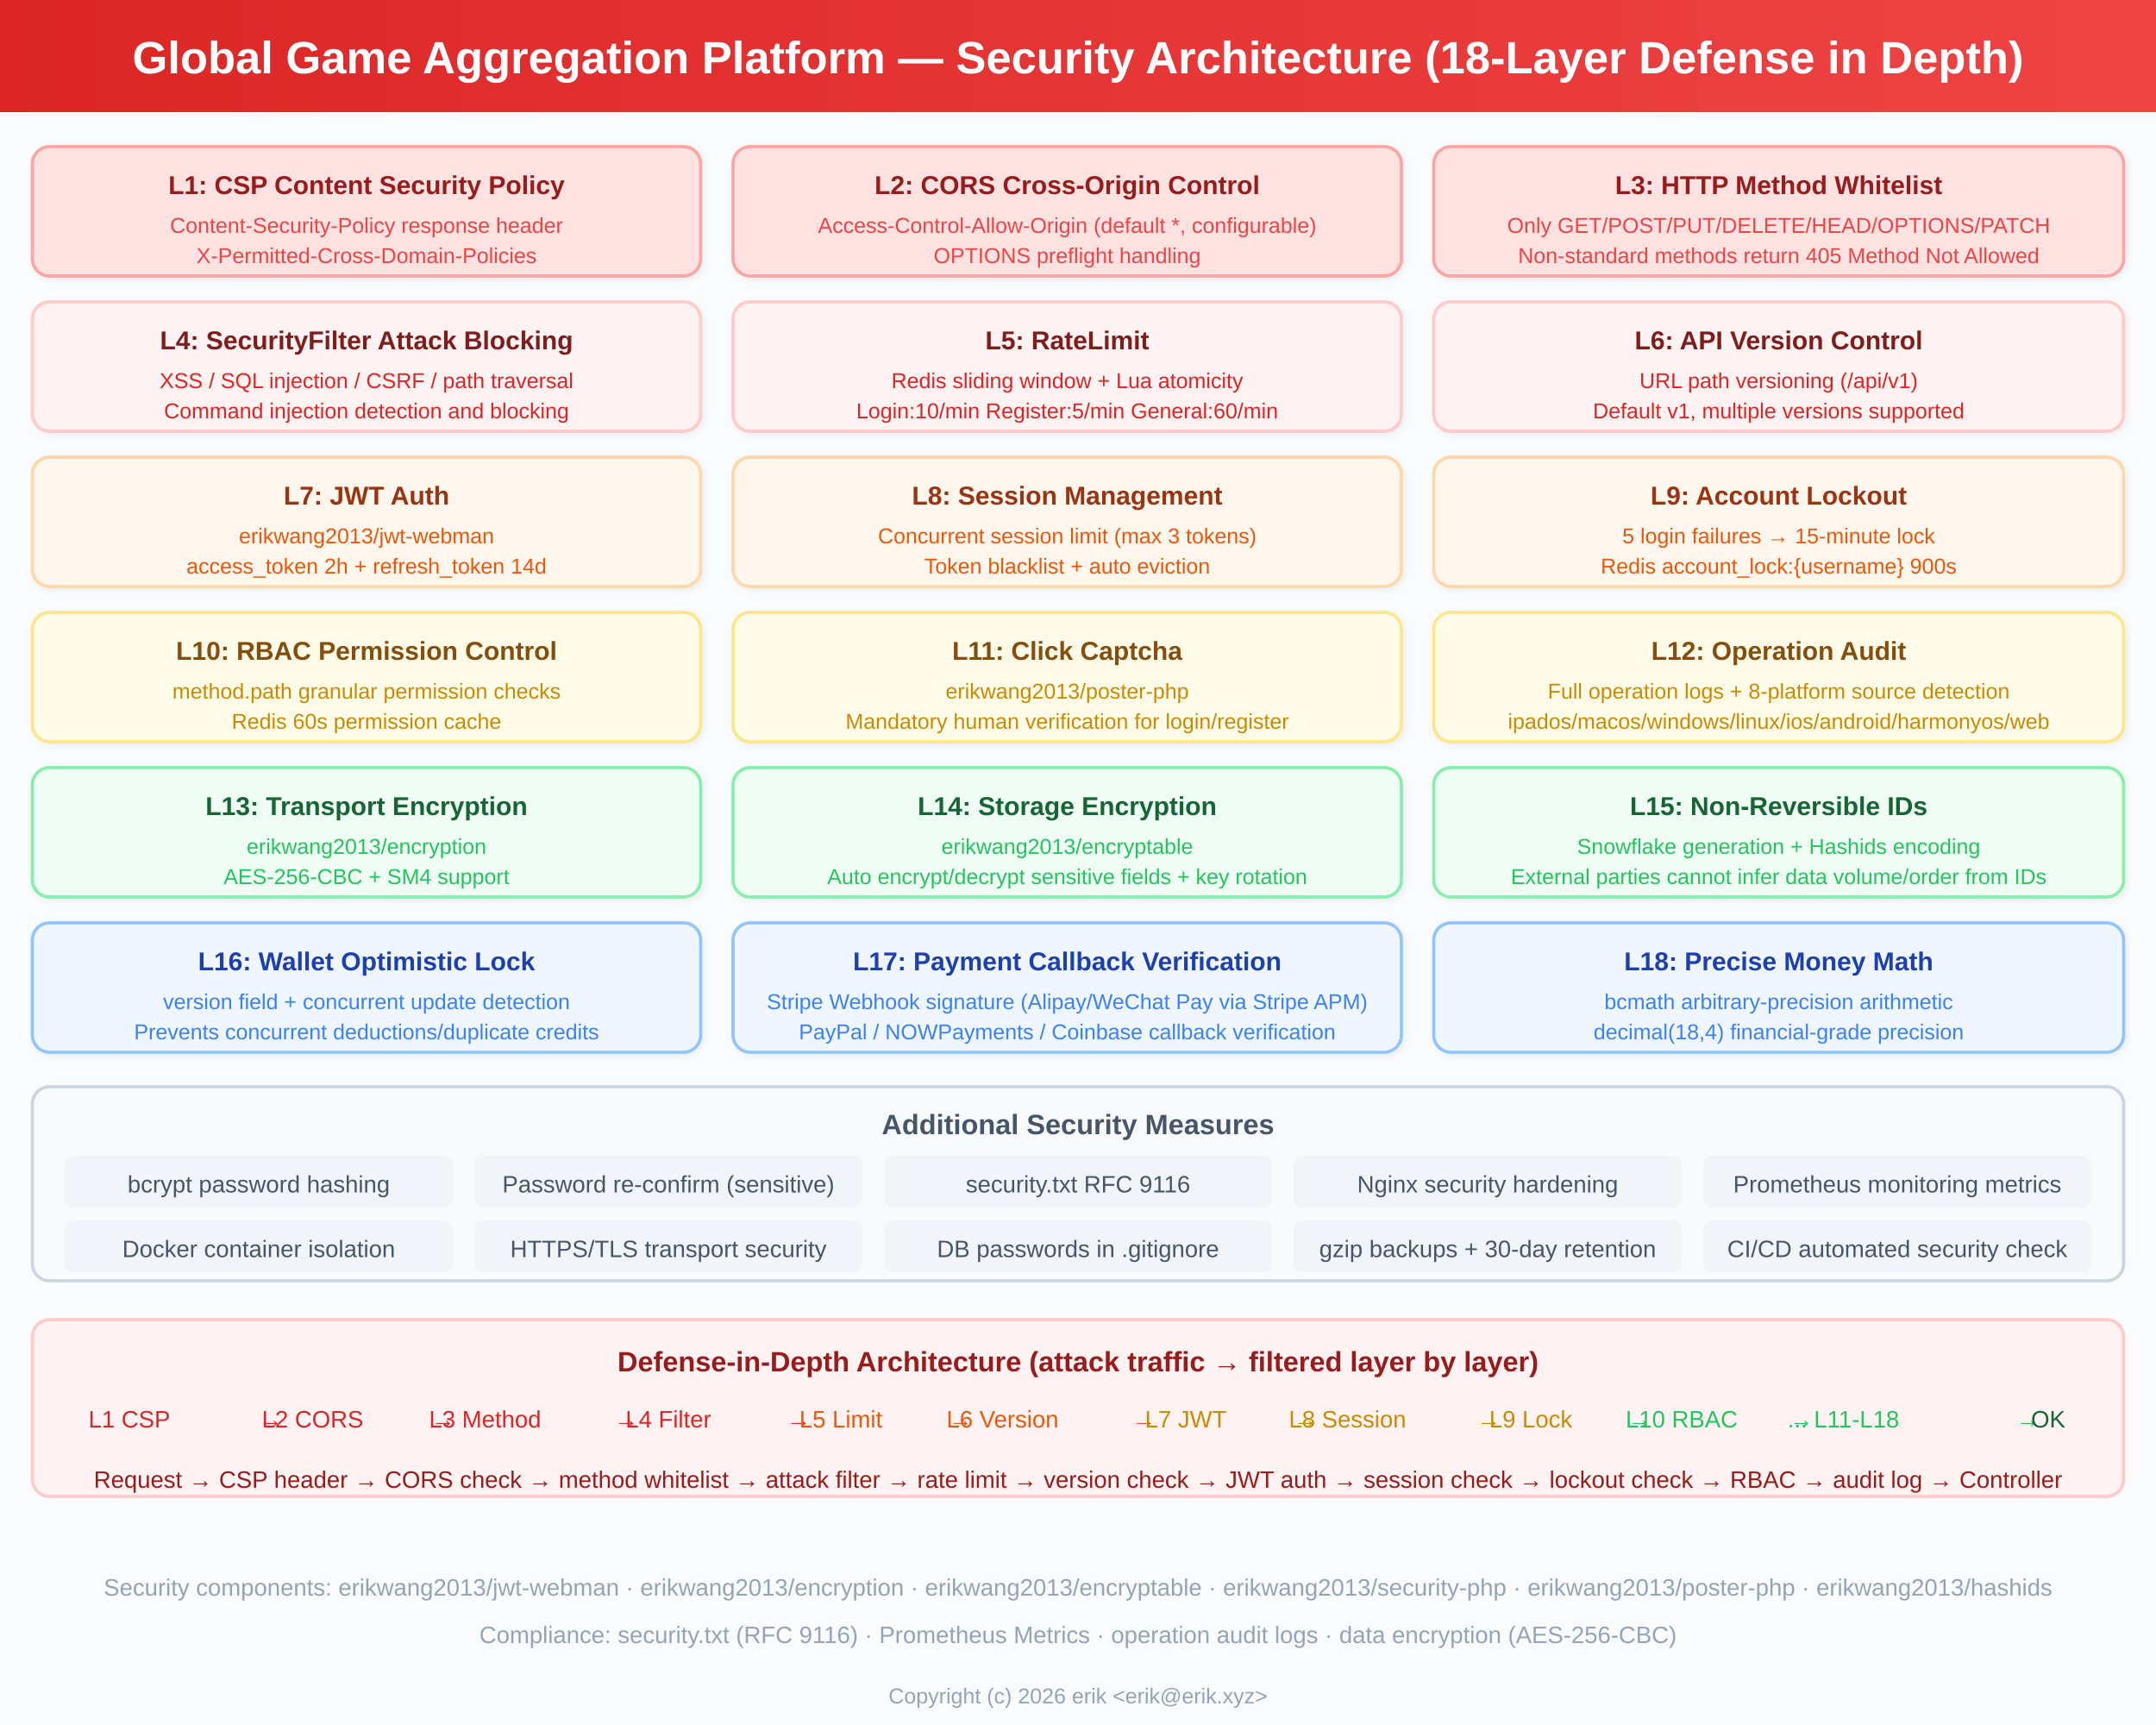
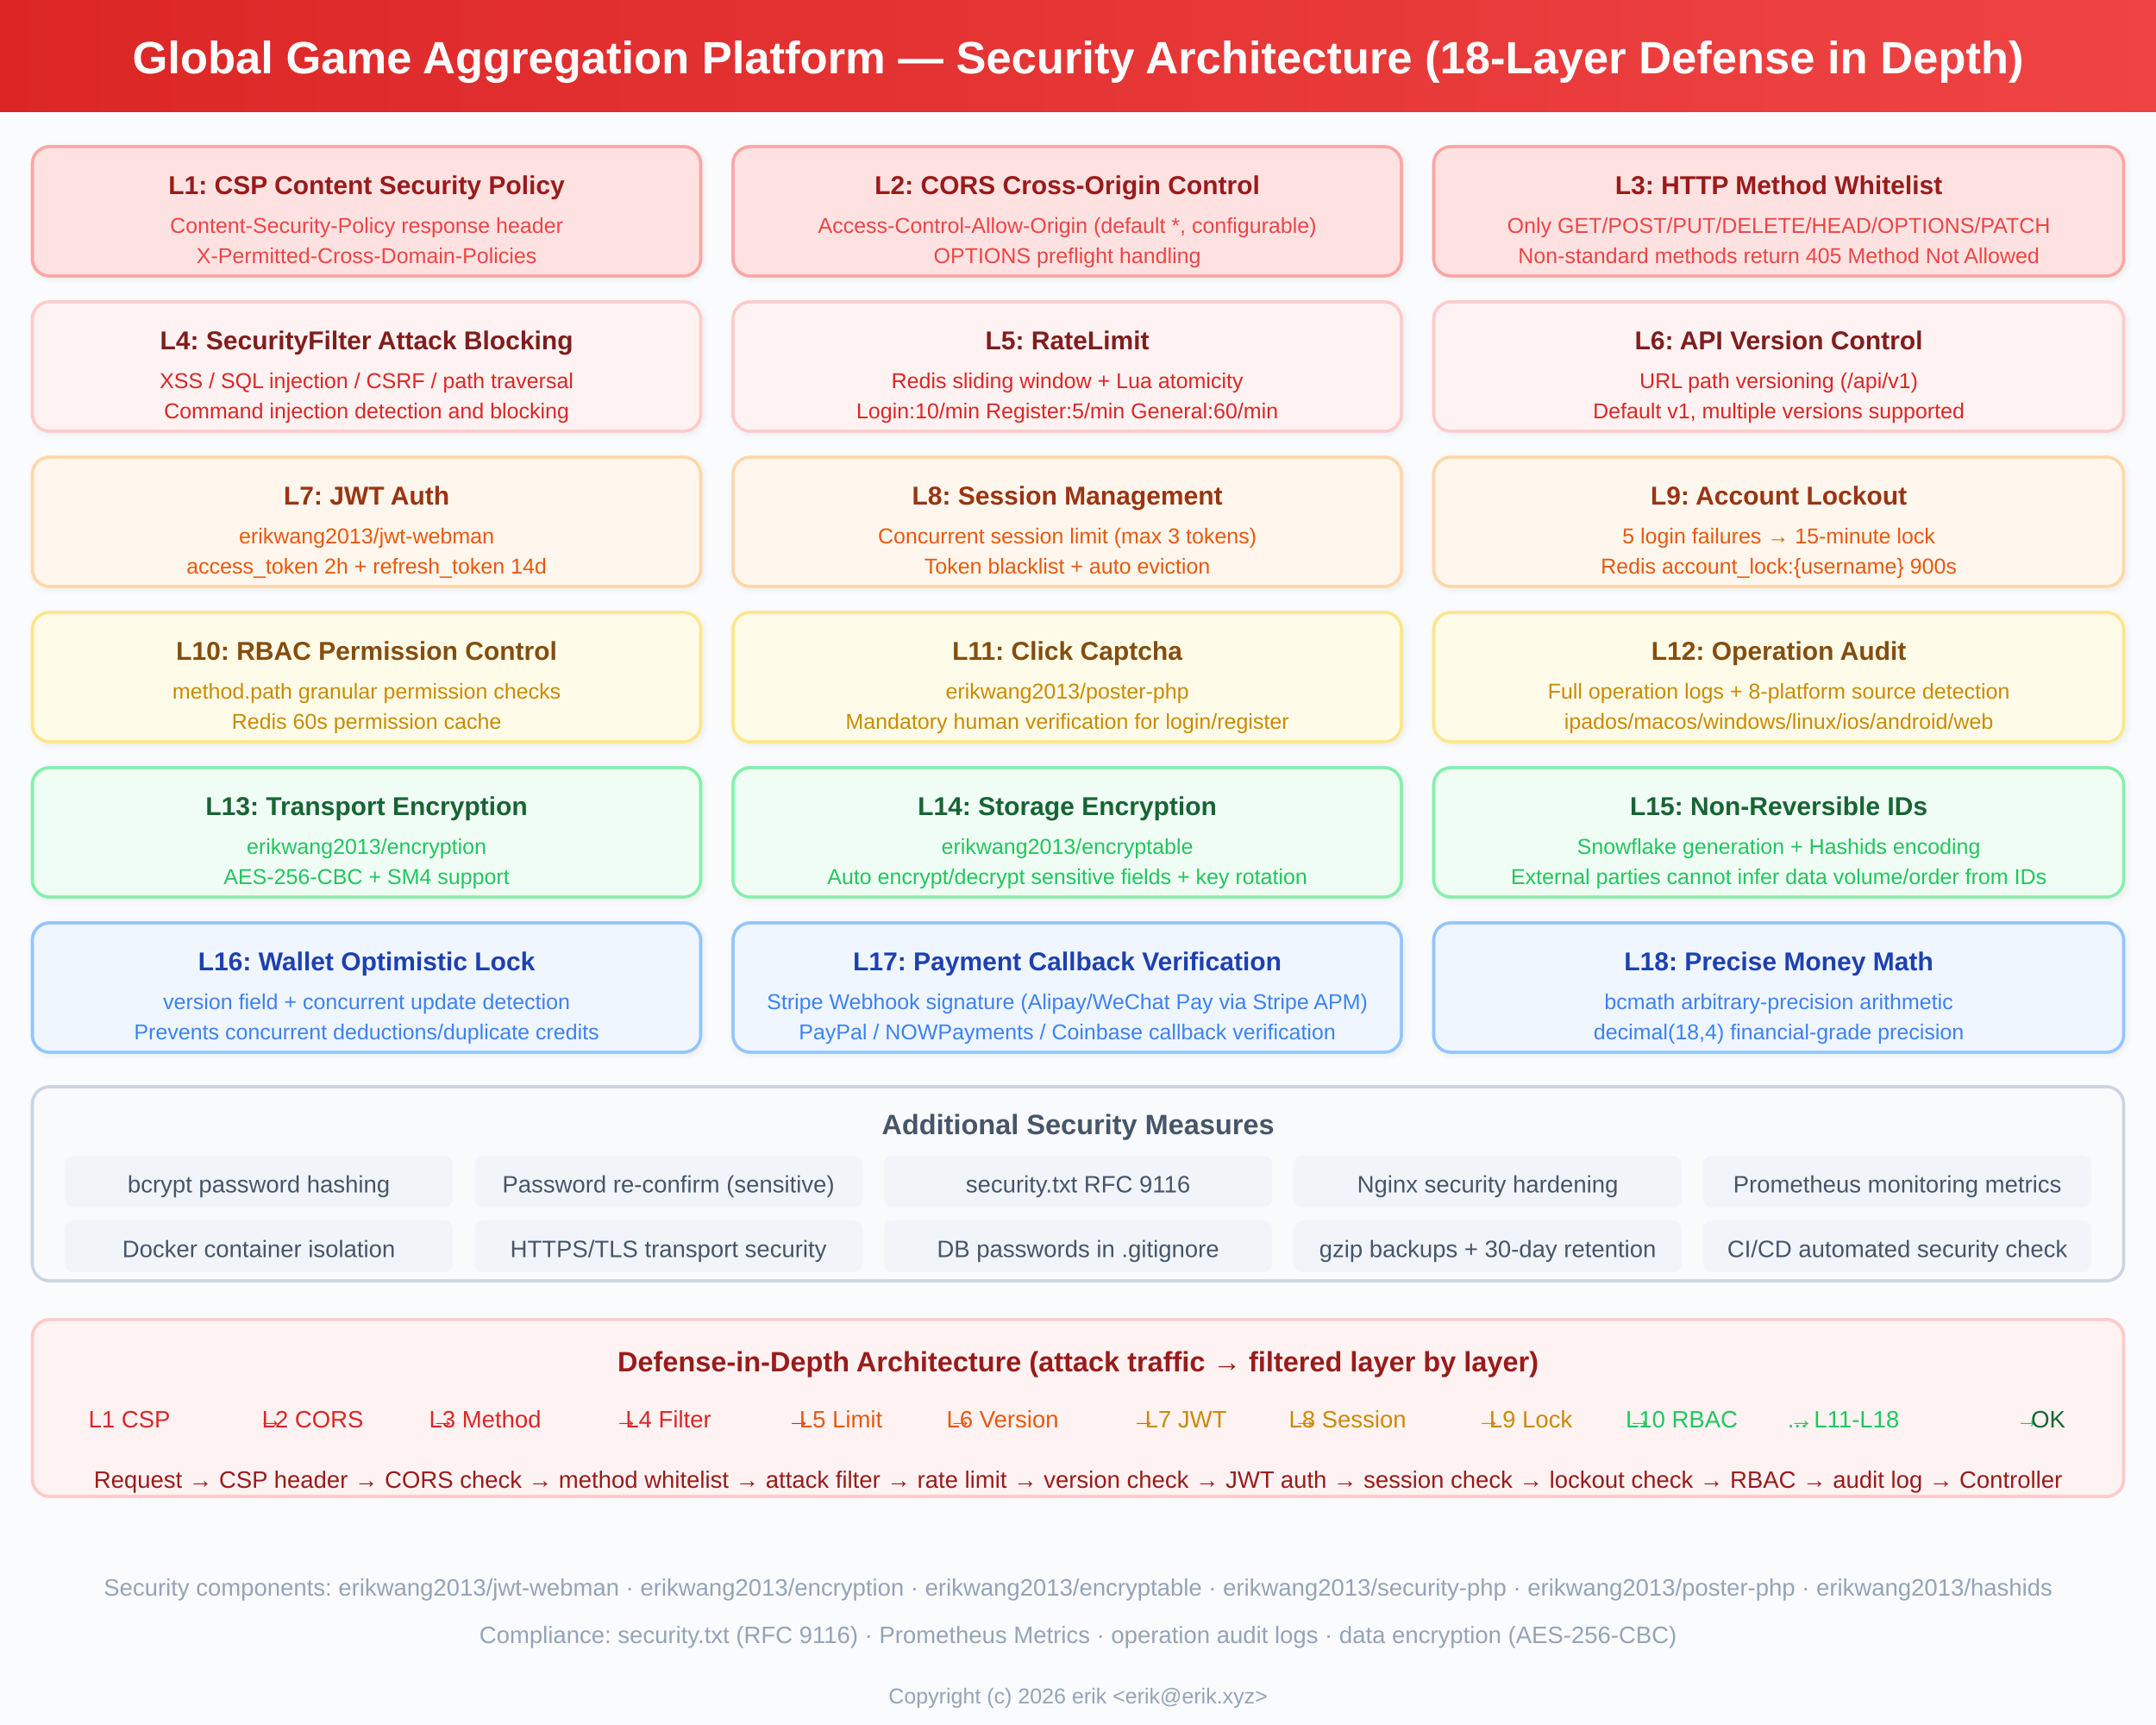
<svg xmlns="http://www.w3.org/2000/svg" viewBox="0 0 1000 800" font-family="Arial, 'Noto Sans SC', 'Noto Sans', sans-serif">
  <defs>
    <linearGradient id="hd" x1="0" y1="0" x2="1" y2="0">
      <stop offset="0%" stop-color="#dc2626" />
      <stop offset="100%" stop-color="#ef4444" />
    </linearGradient>
    <filter id="sh">
      <feDropShadow dx="1" dy="1" stdDeviation="1.5" flood-opacity=".06" />
    </filter>
  </defs>
  <rect width="1000" height="800" fill="#fafbfc" />
  <rect x="0" y="0" width="1000" height="52" fill="url(#hd)" />
  <text x="500" y="34" text-anchor="middle" fill="#fff" font-size="21" font-weight="bold">Global Game Aggregation Platform — Security Architecture (18-Layer Defense in Depth)</text>
  <rect x="15" y="68" width="310" height="60" rx="8" fill="#fee2e2" stroke="#fca5a5" stroke-width="1.5" filter="url(#sh)" />
  <text x="170" y="90" text-anchor="middle" fill="#991b1b" font-size="12" font-weight="bold">L1: CSP Content Security Policy</text>
  <text x="170" y="108" text-anchor="middle" fill="#ef4444" font-size="10">Content-Security-Policy response header</text>
  <text x="170" y="122" text-anchor="middle" fill="#ef4444" font-size="10">X-Permitted-Cross-Domain-Policies</text>
  <rect x="340" y="68" width="310" height="60" rx="8" fill="#fee2e2" stroke="#fca5a5" stroke-width="1.5" filter="url(#sh)" />
  <text x="495" y="90" text-anchor="middle" fill="#991b1b" font-size="12" font-weight="bold">L2: CORS Cross-Origin Control</text>
  <text x="495" y="108" text-anchor="middle" fill="#ef4444" font-size="10">Access-Control-Allow-Origin (default *, configurable)</text>
  <text x="495" y="122" text-anchor="middle" fill="#ef4444" font-size="10">OPTIONS preflight handling</text>
  <rect x="665" y="68" width="320" height="60" rx="8" fill="#fee2e2" stroke="#fca5a5" stroke-width="1.5" filter="url(#sh)" />
  <text x="825" y="90" text-anchor="middle" fill="#991b1b" font-size="12" font-weight="bold">L3: HTTP Method Whitelist</text>
  <text x="825" y="108" text-anchor="middle" fill="#ef4444" font-size="10">Only GET/POST/PUT/DELETE/HEAD/OPTIONS/PATCH</text>
  <text x="825" y="122" text-anchor="middle" fill="#ef4444" font-size="10">Non-standard methods return 405 Method Not Allowed</text>
  <rect x="15" y="140" width="310" height="60" rx="8" fill="#fef2f2" stroke="#fecaca" stroke-width="1.5" filter="url(#sh)" />
  <text x="170" y="162" text-anchor="middle" fill="#7f1d1d" font-size="12" font-weight="bold">L4: SecurityFilter Attack Blocking</text>
  <text x="170" y="180" text-anchor="middle" fill="#dc2626" font-size="10">XSS / SQL injection / CSRF / path traversal</text>
  <text x="170" y="194" text-anchor="middle" fill="#dc2626" font-size="10">Command injection detection and blocking</text>
  <rect x="340" y="140" width="310" height="60" rx="8" fill="#fef2f2" stroke="#fecaca" stroke-width="1.5" filter="url(#sh)" />
  <text x="495" y="162" text-anchor="middle" fill="#7f1d1d" font-size="12" font-weight="bold">L5: RateLimit</text>
  <text x="495" y="180" text-anchor="middle" fill="#dc2626" font-size="10">Redis sliding window + Lua atomicity</text>
  <text x="495" y="194" text-anchor="middle" fill="#dc2626" font-size="10">Login:10/min Register:5/min General:60/min</text>
  <rect x="665" y="140" width="320" height="60" rx="8" fill="#fef2f2" stroke="#fecaca" stroke-width="1.5" filter="url(#sh)" />
  <text x="825" y="162" text-anchor="middle" fill="#7f1d1d" font-size="12" font-weight="bold">L6: API Version Control</text>
  <text x="825" y="180" text-anchor="middle" fill="#dc2626" font-size="10">URL path versioning (/api/v1)</text>
  <text x="825" y="194" text-anchor="middle" fill="#dc2626" font-size="10">Default v1, multiple versions supported</text>
  <rect x="15" y="212" width="310" height="60" rx="8" fill="#fff7ed" stroke="#fed7aa" stroke-width="1.5" filter="url(#sh)" />
  <text x="170" y="234" text-anchor="middle" fill="#9a3412" font-size="12" font-weight="bold">L7: JWT Auth</text>
  <text x="170" y="252" text-anchor="middle" fill="#ea580c" font-size="10">erikwang2013/jwt-webman</text>
  <text x="170" y="266" text-anchor="middle" fill="#ea580c" font-size="10">access_token 2h + refresh_token 14d</text>
  <rect x="340" y="212" width="310" height="60" rx="8" fill="#fff7ed" stroke="#fed7aa" stroke-width="1.5" filter="url(#sh)" />
  <text x="495" y="234" text-anchor="middle" fill="#9a3412" font-size="12" font-weight="bold">L8: Session Management</text>
  <text x="495" y="252" text-anchor="middle" fill="#ea580c" font-size="10">Concurrent session limit (max 3 tokens)</text>
  <text x="495" y="266" text-anchor="middle" fill="#ea580c" font-size="10">Token blacklist + auto eviction</text>
  <rect x="665" y="212" width="320" height="60" rx="8" fill="#fff7ed" stroke="#fed7aa" stroke-width="1.5" filter="url(#sh)" />
  <text x="825" y="234" text-anchor="middle" fill="#9a3412" font-size="12" font-weight="bold">L9: Account Lockout</text>
  <text x="825" y="252" text-anchor="middle" fill="#ea580c" font-size="10">5 login failures → 15-minute lock</text>
  <text x="825" y="266" text-anchor="middle" fill="#ea580c" font-size="10">Redis account_lock:{username} 900s</text>
  <rect x="15" y="284" width="310" height="60" rx="8" fill="#fefce8" stroke="#fde68a" stroke-width="1.5" filter="url(#sh)" />
  <text x="170" y="306" text-anchor="middle" fill="#854d0e" font-size="12" font-weight="bold">L10: RBAC Permission Control</text>
  <text x="170" y="324" text-anchor="middle" fill="#ca8a04" font-size="10">method.path granular permission checks</text>
  <text x="170" y="338" text-anchor="middle" fill="#ca8a04" font-size="10">Redis 60s permission cache</text>
  <rect x="340" y="284" width="310" height="60" rx="8" fill="#fefce8" stroke="#fde68a" stroke-width="1.5" filter="url(#sh)" />
  <text x="495" y="306" text-anchor="middle" fill="#854d0e" font-size="12" font-weight="bold">L11: Click Captcha</text>
  <text x="495" y="324" text-anchor="middle" fill="#ca8a04" font-size="10">erikwang2013/poster-php</text>
  <text x="495" y="338" text-anchor="middle" fill="#ca8a04" font-size="10">Mandatory human verification for login/register</text>
  <rect x="665" y="284" width="320" height="60" rx="8" fill="#fefce8" stroke="#fde68a" stroke-width="1.5" filter="url(#sh)" />
  <text x="825" y="306" text-anchor="middle" fill="#854d0e" font-size="12" font-weight="bold">L12: Operation Audit</text>
  <text x="825" y="324" text-anchor="middle" fill="#ca8a04" font-size="10">Full operation logs + 8-platform source detection</text>
-   <text x="825" y="338" text-anchor="middle" fill="#ca8a04" font-size="10">ipados/macos/windows/linux/ios/android/harmonyos/web</text>
+   <text x="825" y="338" text-anchor="middle" fill="#ca8a04" font-size="10">ipados/macos/windows/linux/ios/android/web</text>
  <rect x="15" y="356" width="310" height="60" rx="8" fill="#f0fdf4" stroke="#86efac" stroke-width="1.5" filter="url(#sh)" />
  <text x="170" y="378" text-anchor="middle" fill="#166534" font-size="12" font-weight="bold">L13: Transport Encryption</text>
  <text x="170" y="396" text-anchor="middle" fill="#22c55e" font-size="10">erikwang2013/encryption</text>
  <text x="170" y="410" text-anchor="middle" fill="#22c55e" font-size="10">AES-256-CBC + SM4 support</text>
  <rect x="340" y="356" width="310" height="60" rx="8" fill="#f0fdf4" stroke="#86efac" stroke-width="1.5" filter="url(#sh)" />
  <text x="495" y="378" text-anchor="middle" fill="#166534" font-size="12" font-weight="bold">L14: Storage Encryption</text>
  <text x="495" y="396" text-anchor="middle" fill="#22c55e" font-size="10">erikwang2013/encryptable</text>
  <text x="495" y="410" text-anchor="middle" fill="#22c55e" font-size="10">Auto encrypt/decrypt sensitive fields + key rotation</text>
  <rect x="665" y="356" width="320" height="60" rx="8" fill="#f0fdf4" stroke="#86efac" stroke-width="1.5" filter="url(#sh)" />
  <text x="825" y="378" text-anchor="middle" fill="#166534" font-size="12" font-weight="bold">L15: Non-Reversible IDs</text>
  <text x="825" y="396" text-anchor="middle" fill="#22c55e" font-size="10">Snowflake generation + Hashids encoding</text>
  <text x="825" y="410" text-anchor="middle" fill="#22c55e" font-size="10">External parties cannot infer data volume/order from IDs</text>
  <rect x="15" y="428" width="310" height="60" rx="8" fill="#eff6ff" stroke="#93c5fd" stroke-width="1.5" filter="url(#sh)" />
  <text x="170" y="450" text-anchor="middle" fill="#1e40af" font-size="12" font-weight="bold">L16: Wallet Optimistic Lock</text>
  <text x="170" y="468" text-anchor="middle" fill="#3b82f6" font-size="10">version field + concurrent update detection</text>
  <text x="170" y="482" text-anchor="middle" fill="#3b82f6" font-size="10">Prevents concurrent deductions/duplicate credits</text>
  <rect x="340" y="428" width="310" height="60" rx="8" fill="#eff6ff" stroke="#93c5fd" stroke-width="1.5" filter="url(#sh)" />
  <text x="495" y="450" text-anchor="middle" fill="#1e40af" font-size="12" font-weight="bold">L17: Payment Callback Verification</text>
  <text x="495" y="468" text-anchor="middle" fill="#3b82f6" font-size="10">Stripe Webhook signature (Alipay/WeChat Pay via Stripe APM)</text>
  <text x="495" y="482" text-anchor="middle" fill="#3b82f6" font-size="10">PayPal / NOWPayments / Coinbase callback verification</text>
  <rect x="665" y="428" width="320" height="60" rx="8" fill="#eff6ff" stroke="#93c5fd" stroke-width="1.5" filter="url(#sh)" />
  <text x="825" y="450" text-anchor="middle" fill="#1e40af" font-size="12" font-weight="bold">L18: Precise Money Math</text>
  <text x="825" y="468" text-anchor="middle" fill="#3b82f6" font-size="10">bcmath arbitrary-precision arithmetic</text>
  <text x="825" y="482" text-anchor="middle" fill="#3b82f6" font-size="10">decimal(18,4) financial-grade precision</text>
  <rect x="15" y="504" width="970" height="90" rx="8" fill="#f8fafc" stroke="#cbd5e1" stroke-width="1.5" />
  <text x="500" y="526" text-anchor="middle" fill="#475569" font-size="13" font-weight="bold">Additional Security Measures</text>
  <rect x="30" y="536" width="180" height="24" rx="4" fill="#f1f5f9" />
  <text x="120" y="553" text-anchor="middle" fill="#475569" font-size="11">bcrypt password hashing</text>
  <rect x="220" y="536" width="180" height="24" rx="4" fill="#f1f5f9" />
  <text x="310" y="553" text-anchor="middle" fill="#475569" font-size="11">Password re-confirm (sensitive)</text>
  <rect x="410" y="536" width="180" height="24" rx="4" fill="#f1f5f9" />
  <text x="500" y="553" text-anchor="middle" fill="#475569" font-size="11">security.txt RFC 9116</text>
  <rect x="600" y="536" width="180" height="24" rx="4" fill="#f1f5f9" />
  <text x="690" y="553" text-anchor="middle" fill="#475569" font-size="11">Nginx security hardening</text>
  <rect x="790" y="536" width="180" height="24" rx="4" fill="#f1f5f9" />
  <text x="880" y="553" text-anchor="middle" fill="#475569" font-size="11">Prometheus monitoring metrics</text>
  <rect x="30" y="566" width="180" height="24" rx="4" fill="#f1f5f9" />
  <text x="120" y="583" text-anchor="middle" fill="#475569" font-size="11">Docker container isolation</text>
  <rect x="220" y="566" width="180" height="24" rx="4" fill="#f1f5f9" />
  <text x="310" y="583" text-anchor="middle" fill="#475569" font-size="11">HTTPS/TLS transport security</text>
  <rect x="410" y="566" width="180" height="24" rx="4" fill="#f1f5f9" />
  <text x="500" y="583" text-anchor="middle" fill="#475569" font-size="11">DB passwords in .gitignore</text>
  <rect x="600" y="566" width="180" height="24" rx="4" fill="#f1f5f9" />
  <text x="690" y="583" text-anchor="middle" fill="#475569" font-size="11">gzip backups + 30-day retention</text>
  <rect x="790" y="566" width="180" height="24" rx="4" fill="#f1f5f9" />
  <text x="880" y="583" text-anchor="middle" fill="#475569" font-size="11">CI/CD automated security check</text>
  <rect x="15" y="612" width="970" height="82" rx="8" fill="#fef2f2" stroke="#fecaca" stroke-width="1.5" />
  <text x="500" y="636" text-anchor="middle" fill="#991b1b" font-size="13" font-weight="bold">Defense-in-Depth Architecture (attack traffic → filtered layer by layer)</text>
  <text x="60" y="662" text-anchor="middle" fill="#dc2626" font-size="11">L1 CSP</text>
  <text x="120" y="662" fill="#dc2626" font-size="11">→</text>
  <text x="145" y="662" text-anchor="middle" fill="#dc2626" font-size="11">L2 CORS</text>
  <text x="200" y="662" fill="#dc2626" font-size="11">→</text>
  <text x="225" y="662" text-anchor="middle" fill="#dc2626" font-size="11">L3 Method</text>
  <text x="285" y="662" fill="#dc2626" font-size="11">→</text>
  <text x="310" y="662" text-anchor="middle" fill="#dc2626" font-size="11">L4 Filter</text>
  <text x="365" y="662" fill="#dc2626" font-size="11">→</text>
  <text x="390" y="662" text-anchor="middle" fill="#ea580c" font-size="11">L5 Limit</text>
  <text x="440" y="662" fill="#ea580c" font-size="11">→</text>
  <text x="465" y="662" text-anchor="middle" fill="#ea580c" font-size="11">L6 Version</text>
  <text x="525" y="662" fill="#ea580c" font-size="11">→</text>
  <text x="550" y="662" text-anchor="middle" fill="#ca8a04" font-size="11">L7 JWT</text>
  <text x="600" y="662" fill="#ca8a04" font-size="11">→</text>
  <text x="625" y="662" text-anchor="middle" fill="#ca8a04" font-size="11">L8 Session</text>
  <text x="685" y="662" fill="#ca8a04" font-size="11">→</text>
  <text x="710" y="662" text-anchor="middle" fill="#ca8a04" font-size="11">L9 Lock</text>
  <text x="755" y="662" fill="#22c55e" font-size="11">→</text>
  <text x="780" y="662" text-anchor="middle" fill="#22c55e" font-size="11">L10 RBAC</text>
  <text x="830" y="662" fill="#22c55e" font-size="11">→</text>
  <text x="855" y="662" text-anchor="middle" fill="#22c55e" font-size="11">... L11-L18</text>
  <text x="935" y="662" fill="#22c55e" font-size="11">→</text>
  <text x="950" y="662" text-anchor="middle" fill="#166534" font-size="11">OK</text>
  <text x="500" y="690" text-anchor="middle" fill="#991b1b" font-size="11">Request → CSP header → CORS check → method whitelist → attack filter → rate limit → version check → JWT auth → session check → lockout check → RBAC → audit log → Controller</text>
  <text x="500" y="740" text-anchor="middle" fill="#94a3b8" font-size="11">Security components: erikwang2013/jwt-webman · erikwang2013/encryption · erikwang2013/encryptable · erikwang2013/security-php · erikwang2013/poster-php · erikwang2013/hashids</text>
  <text x="500" y="762" text-anchor="middle" fill="#94a3b8" font-size="11">Compliance: security.txt (RFC 9116) · Prometheus Metrics · operation audit logs · data encryption (AES-256-CBC)</text>
  <text x="500" y="790" text-anchor="middle" fill="#94a3b8" font-size="10">Copyright (c) 2026 erik &lt;erik@erik.xyz&gt;</text>
</svg>
